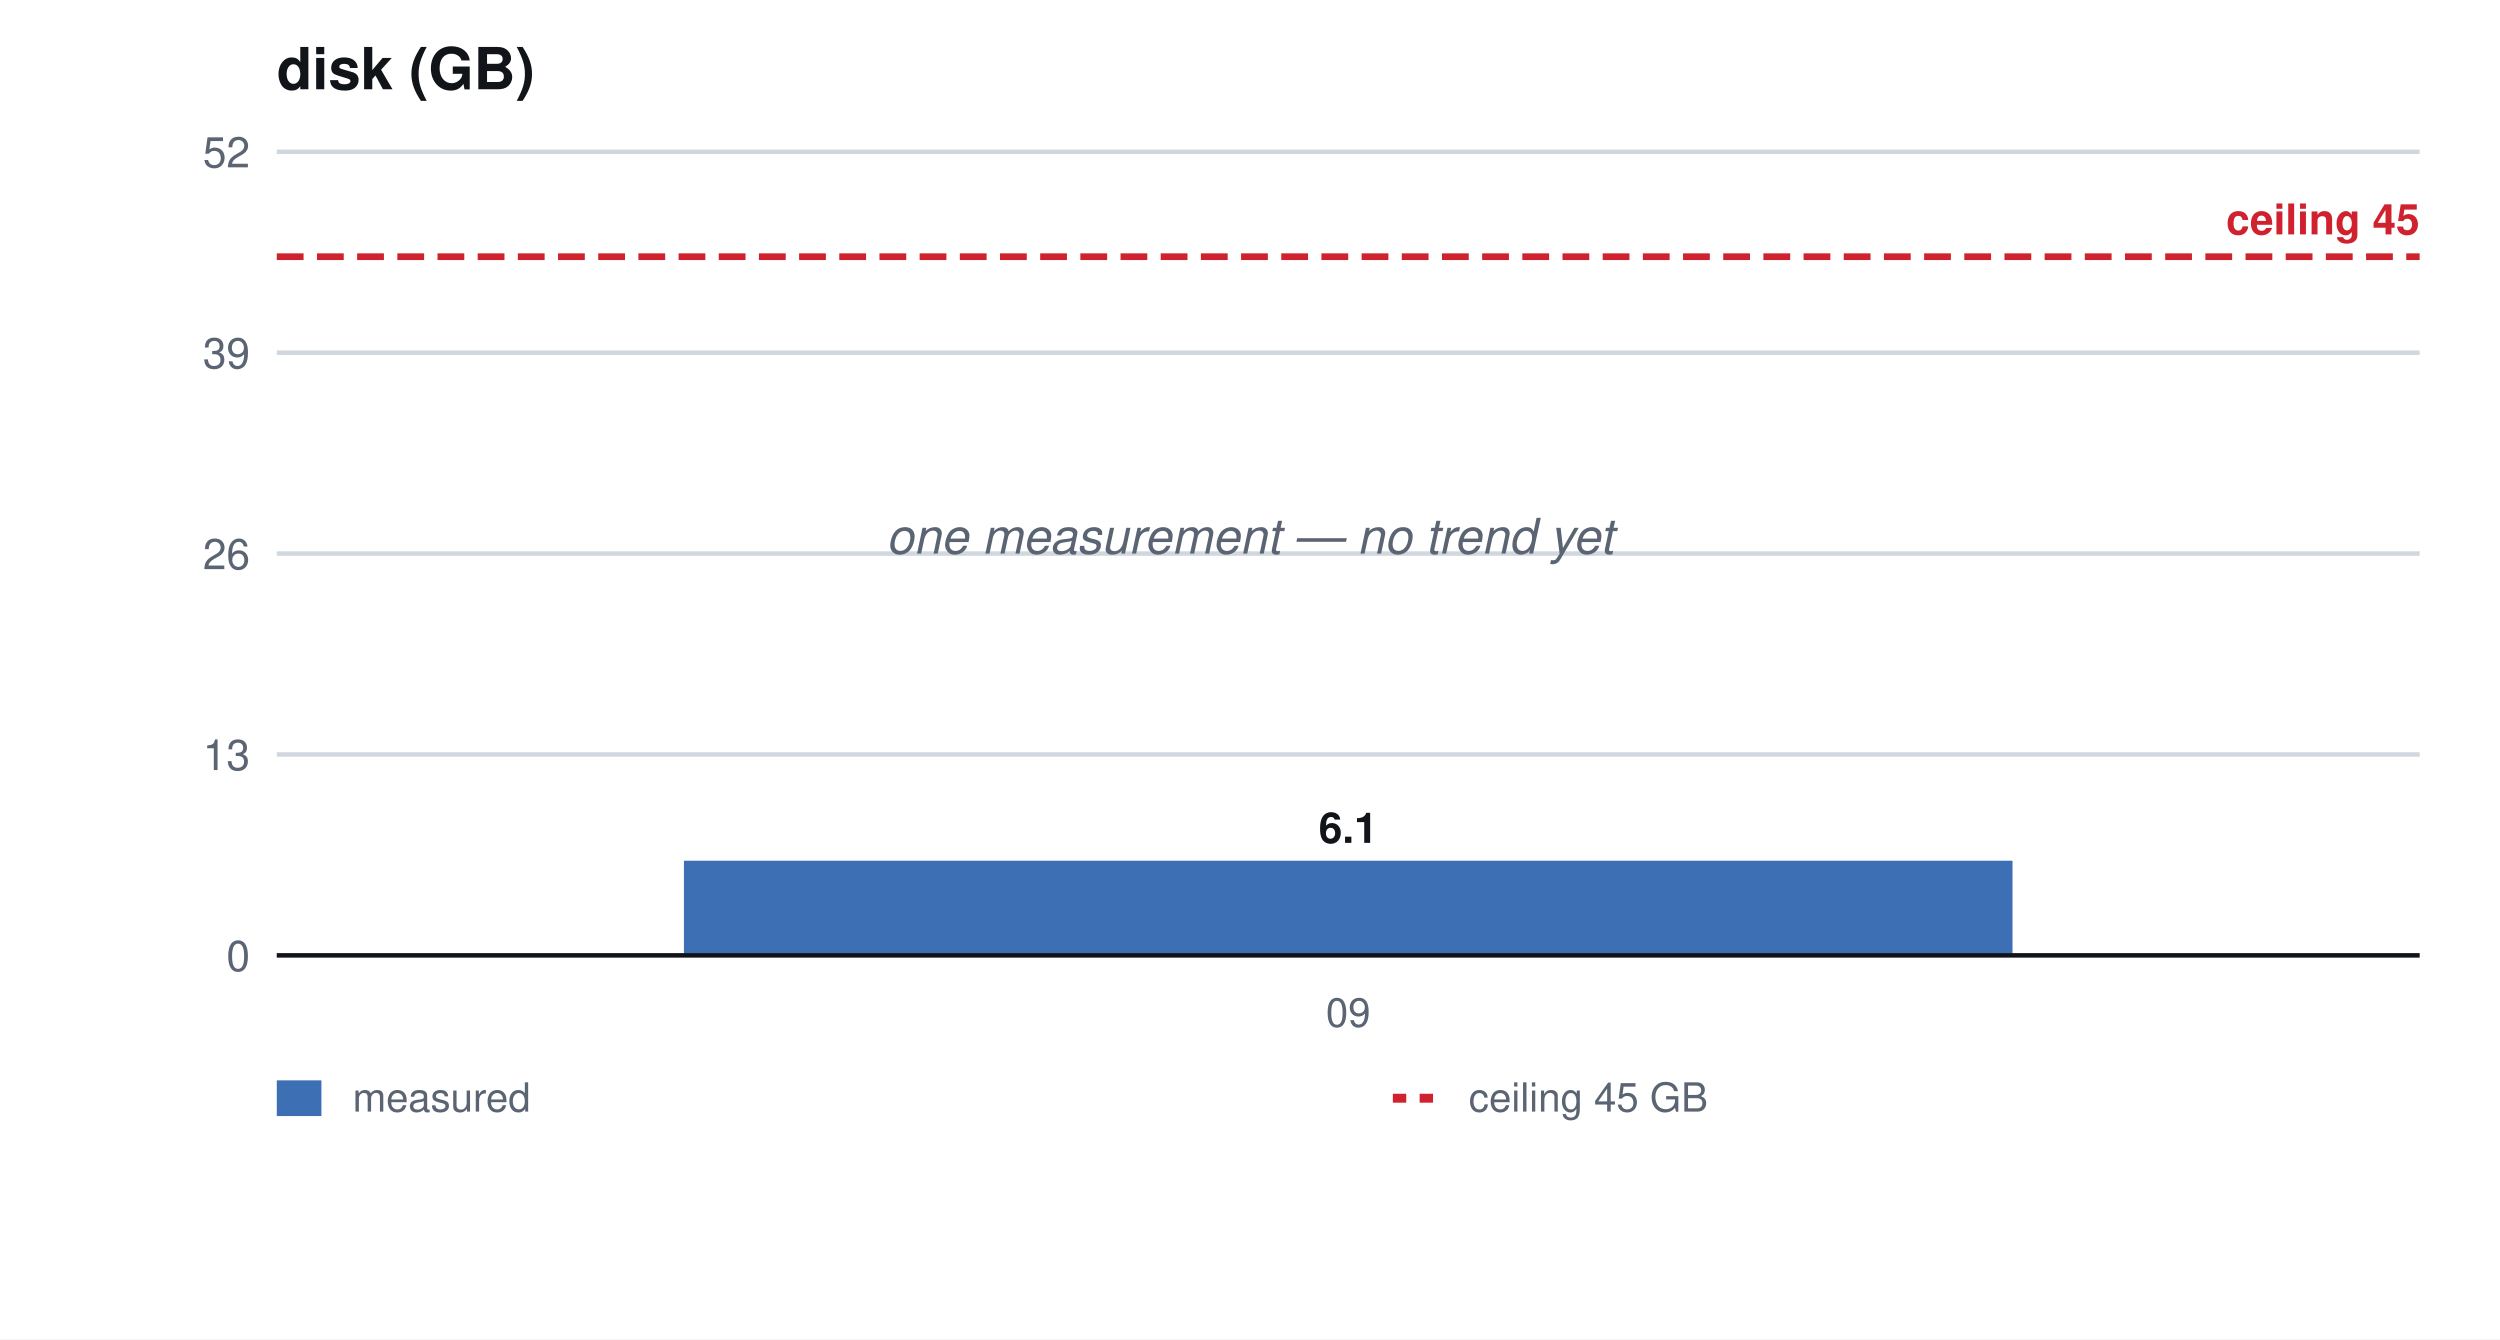
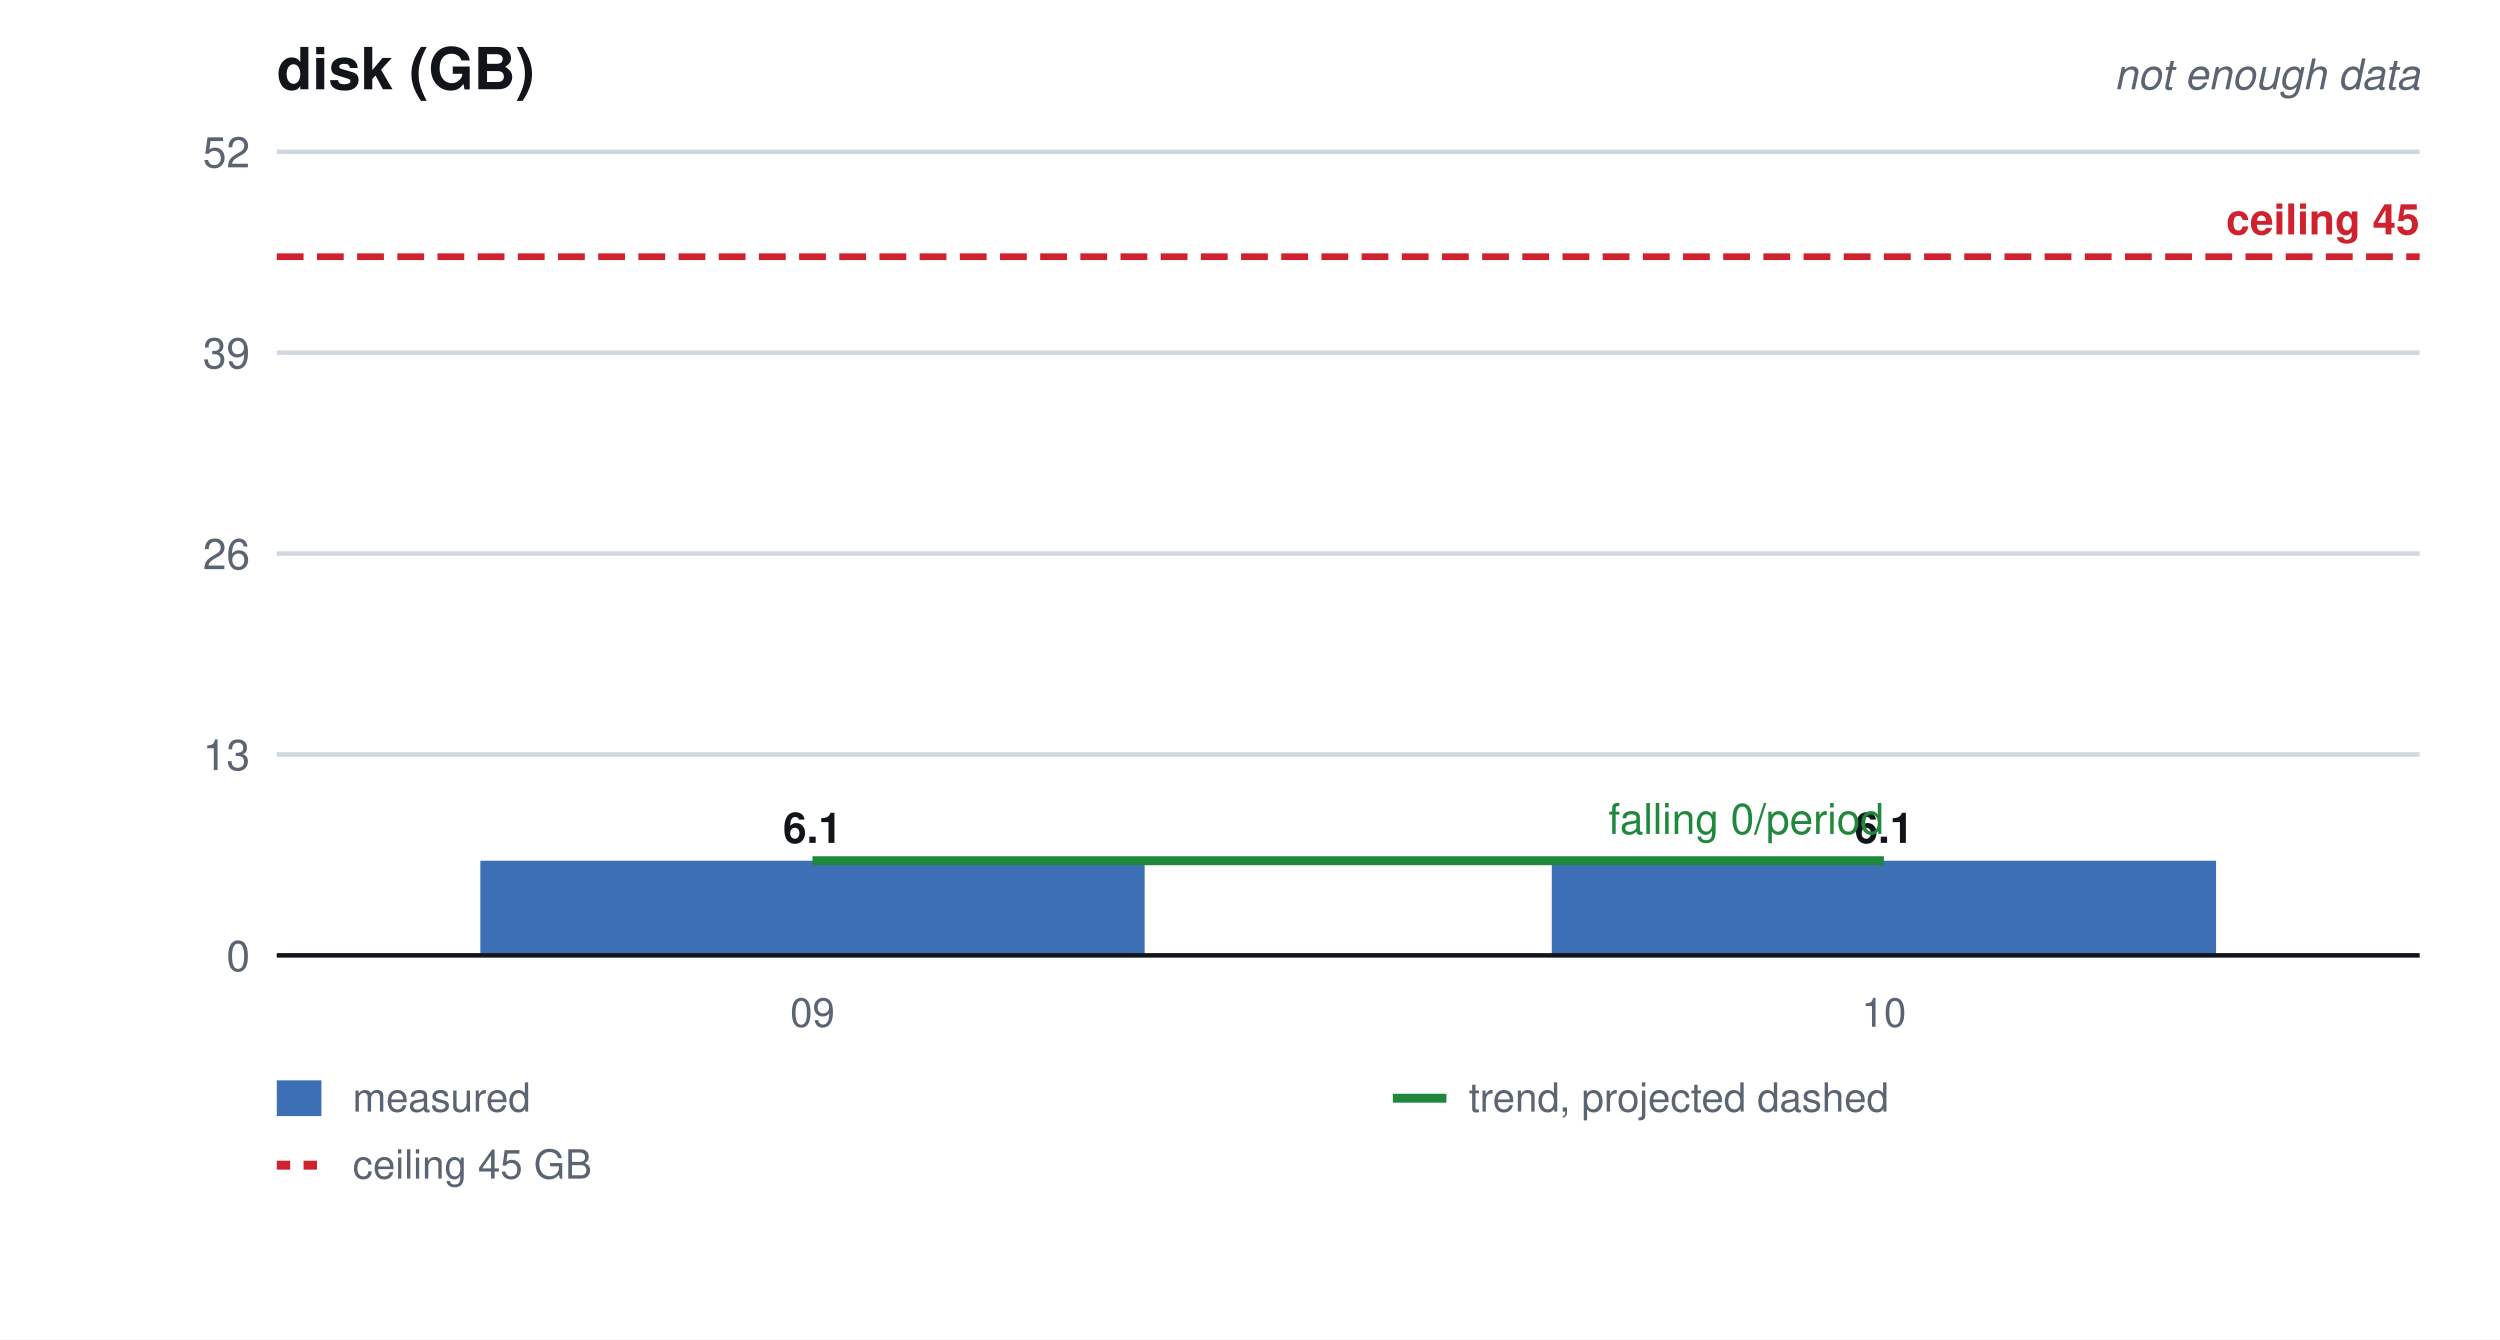
<svg xmlns="http://www.w3.org/2000/svg" width="560" height="300" viewBox="0 0 560 300" font-family="-apple-system,BlinkMacSystemFont,Segoe UI,Helvetica,Arial,sans-serif">
  <rect width="560" height="300" fill="#ffffff" />
  <text x="62" y="20" font-size="13" font-weight="700" fill="#111418">disk (GB)</text>
  <line x1="62" y1="214.0" x2="542" y2="214.0" stroke="#d0d7de" stroke-width="1" />
  <text x="56" y="217.5" text-anchor="end" font-size="9.5" fill="#5a6472">0</text>
  <line x1="62" y1="169.0" x2="542" y2="169.0" stroke="#d0d7de" stroke-width="1" />
  <text x="56" y="172.5" text-anchor="end" font-size="9.5" fill="#5a6472">13</text>
  <line x1="62" y1="124.0" x2="542" y2="124.0" stroke="#d0d7de" stroke-width="1" />
  <text x="56" y="127.5" text-anchor="end" font-size="9.5" fill="#5a6472">26</text>
  <line x1="62" y1="79.0" x2="542" y2="79.0" stroke="#d0d7de" stroke-width="1" />
  <text x="56" y="82.5" text-anchor="end" font-size="9.5" fill="#5a6472">39</text>
  <line x1="62" y1="34.0" x2="542" y2="34.0" stroke="#d0d7de" stroke-width="1" />
  <text x="56" y="37.5" text-anchor="end" font-size="9.5" fill="#5a6472">52</text>
-   <rect x="153.2" y="192.8" width="297.6" height="21.2" fill="#3d6fb4" />
-   <text x="302.0" y="188.8" text-anchor="middle" font-size="9.5" font-weight="600" fill="#111418">6.1</text>
-   <text x="302.0" y="230" text-anchor="middle" font-size="9" fill="#5a6472">09</text>
+   <rect x="107.6" y="192.8" width="148.8" height="21.2" fill="#3d6fb4" />
+   <text x="182.0" y="188.8" text-anchor="middle" font-size="9.5" font-weight="600" fill="#111418">6.1</text>
+   <rect x="347.6" y="192.8" width="148.8" height="21.2" fill="#3d6fb4" />
+   <text x="422.0" y="188.8" text-anchor="middle" font-size="9.5" font-weight="600" fill="#111418">6.1</text>
+   <text x="182.0" y="230" text-anchor="middle" font-size="9" fill="#5a6472">09</text>
+   <text x="422.0" y="230" text-anchor="middle" font-size="9" fill="#5a6472">10</text>
  <line x1="62" y1="57.5" x2="542" y2="57.5" stroke="#cf222e" stroke-width="1.5" stroke-dasharray="6 3" />
  <text x="542" y="52.5" text-anchor="end" font-size="9.5" font-weight="600" fill="#cf222e">ceiling 45</text>
-   <text x="280" y="124" text-anchor="middle" font-size="11" font-style="italic" fill="#5a6472">one measurement — no trend yet</text>
+   <line x1="182.0" y1="192.8" x2="422.0" y2="192.8" stroke="#1f883d" stroke-width="2" />
+   <line x1="422.0" y1="192.8" x2="422.0" y2="192.8" stroke="#1f883d" stroke-width="2" stroke-dasharray="5 4" />
+   <text x="422.0" y="186.8" text-anchor="end" font-size="9.5" fill="#1f883d">falling 0/period</text>
  <line x1="62" y1="214" x2="542" y2="214" stroke="#111418" stroke-width="1" />
  <rect x="62" y="242" width="10" height="8" fill="#3d6fb4" />
  <text x="79" y="249" font-size="9" fill="#5a6472">measured</text>
-   <line x1="312" y1="246" x2="324" y2="246" stroke="#cf222e" stroke-width="2" stroke-dasharray="3 3" />
-   <text x="329" y="249" font-size="9" fill="#5a6472">ceiling 45 GB</text>
+   <line x1="312" y1="246" x2="324" y2="246" stroke="#1f883d" stroke-width="2" />
+   <text x="329" y="249" font-size="9" fill="#5a6472">trend, projected dashed</text>
+   <line x1="62" y1="261" x2="74" y2="261" stroke="#cf222e" stroke-width="2" stroke-dasharray="3 3" />
+   <text x="79" y="264" font-size="9" fill="#5a6472">ceiling 45 GB</text>
+   <text x="542" y="20" text-anchor="end" font-size="9.5" font-style="italic" fill="#5a6472">not enough data</text>
</svg>
